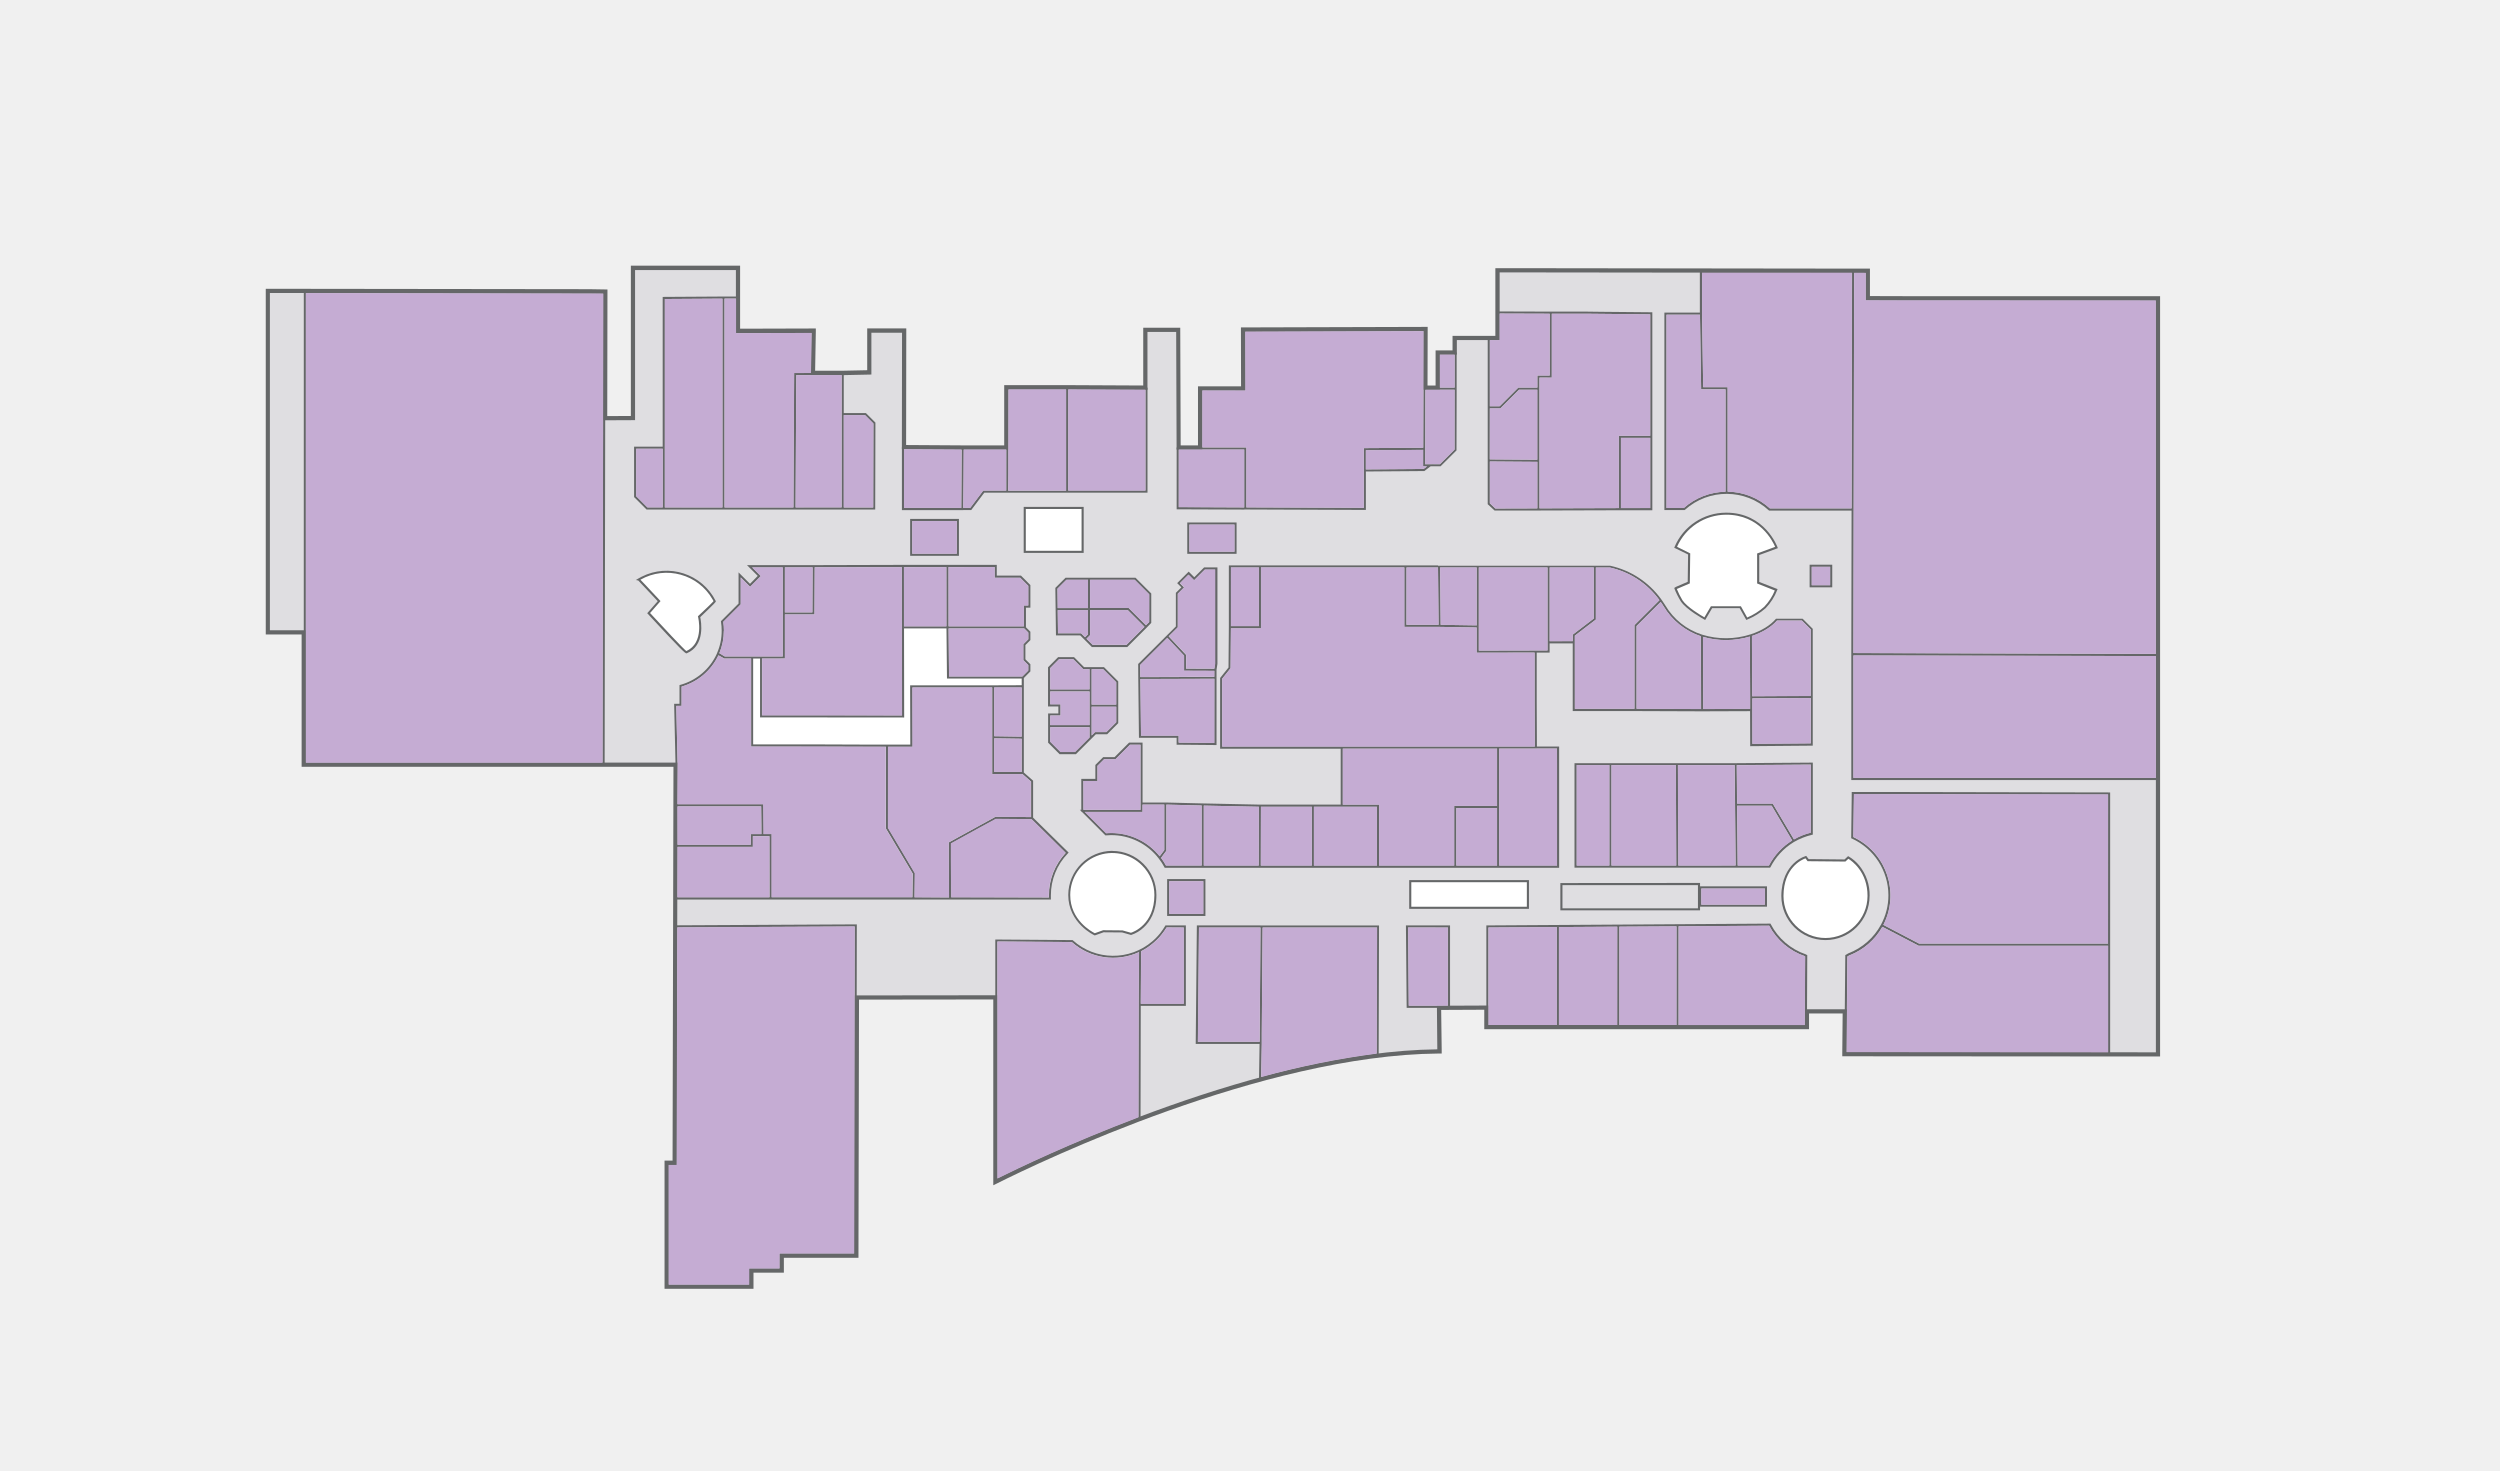
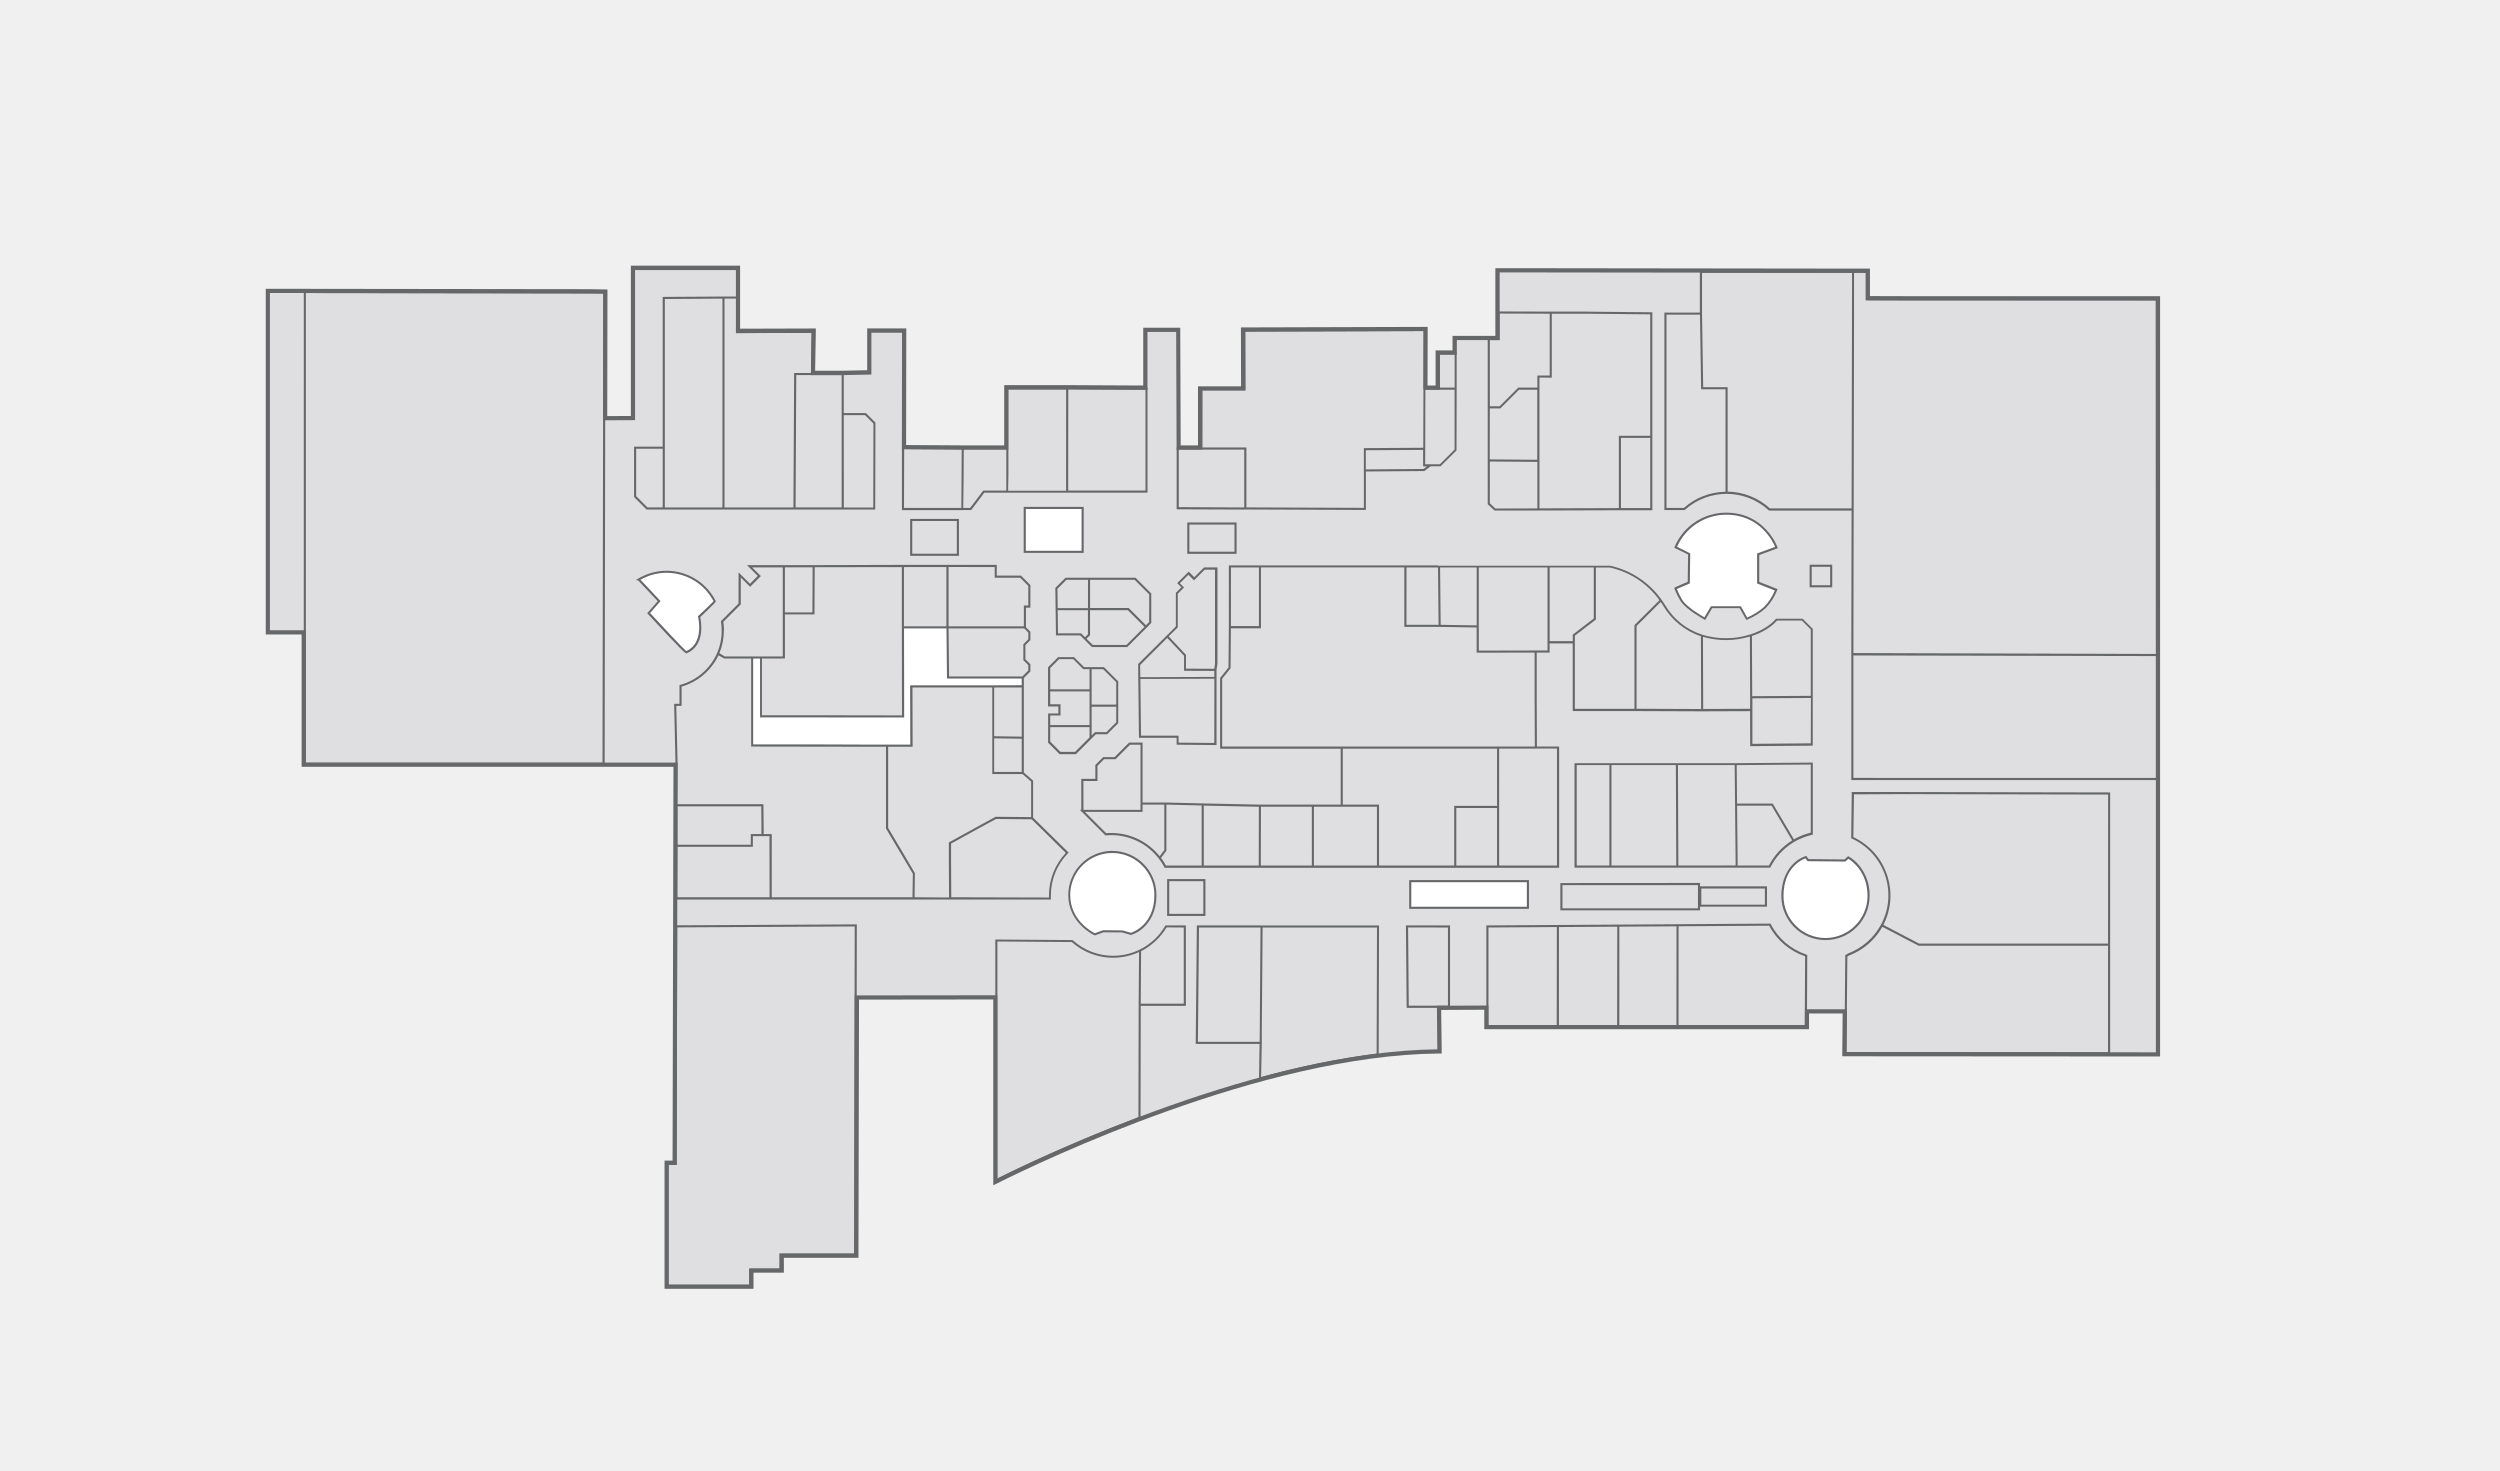
<svg xmlns="http://www.w3.org/2000/svg" id="Ebene_1" viewBox="0 0 1190 700">
  <g id="floor">
    <path d="M1026.7,142.51v358.9l-148.27-.1.19-20.38h-19v7.5H708v-9.28l-23.52.11.19,20.74c-84.77.73-192.2,52.67-210.41,61.78V474.24l-66.91.08-.26,122.87H371.58v7.13H357.12V612H317.78V554h3.82l.4-190.44H145v-63H127.93V139l152.41.16,7.27.12-.1,60.32,14.24-.07V128h49v30l36-.11L386.4,178H401l13.16-.28V157.87h15.59l-.08,55.45,28.38.18h21.26V184.87H508l37.75.18V157.49h14.67l.2,56h11.19V185.34h20.5l-.06-28,85.88-.25L678,185h6.84V168.29h8.07v-6.92h20.37V129.15H718l170.63.22v13.07l25.41.07Z" fill="#dfdee1" />
    <path d="M456.45,264.57H433.23V247h23.22Zm-22.22-1h21.22V248H434.23Z" fill="#656768" />
    <rect x="487.78" y="241.78" width="27.55" height="20.9" fill="#fff" />
    <path d="M889.44,426.49a20.5,20.5,0,0,1-41,0c.07-15.37,11.15-18.51,11.15-18.51l1.1,1.45,17.53.17,1.53-1.45s9.74,5.06,9.69,18.34" fill="#fff" />
    <path d="M509,426a20.5,20.5,0,0,1,41,0h0c-.07,15.37-11.67,18.5-11.67,18.5l-4.12-1.17-9-.07-4.08,1.47S508.93,439.32,509,426" fill="#fff" />
    <path d="M313.74,286.12s-9.58-10.27-9.71-10.29a25.73,25.73,0,0,1,35.31,8.79c.31.52.61,1.05.88,1.58,0,.3-7.46,7.36-7.46,7.36s3.4,13-6.11,17c-.52.22-17.89-18.65-17.89-18.65Z" fill="#fff" />
    <path d="M804,263.68l-6.47-3.18a26.16,26.16,0,0,1,24-16c18.39-.11,24,16.1,24,16.1l-8.73,3.2v13.58l8.58,3.38a25.67,25.67,0,0,1-5.36,8.41,30.53,30.53,0,0,1-8.66,5.36l-3.08-5.5H814.65l-3.21,5.47s-8.48-4.65-11-8.55a39.25,39.25,0,0,1-2.9-5.89c0-.06,6.33-2.73,6.33-2.73Z" fill="#fff" />
    <rect x="671.28" y="419.43" width="56.01" height="12.68" fill="#fff" />
    <polygon points="358 312.97 358 354.86 433.83 354.98 433.75 326.75 486.83 326.71 486.83 322.54 451.26 322.54 451.02 298.66 429.83 298.66 429.89 341.07 362.28 341.02 362.28 312.97 358 312.97" fill="#fff" />
    <path d="M670.78,432.61h57V418.93h-57Zm1-12.68h55v11.68h-55Z" fill="#656768" />
    <path d="M889.94,426.49A22.13,22.13,0,0,0,885,412a18.13,18.13,0,0,0-5-4.31l-.32-.16L878,409.1l-17.08-.17-1.16-1.52-.33.09a15,15,0,0,0-5.76,3.61c-2.6,2.54-5.71,7.26-5.75,15.37a21,21,0,1,0,42,0Zm-21,20a20,20,0,0,1-20-20c.06-13.51,8.66-17.28,10.47-17.92l1,1.36,18,.17,1.41-1.33c1.62,1,9.16,6.23,9.12,17.71A20.08,20.08,0,0,1,868.94,446.49Z" fill="#656768" />
    <path d="M529.49,405a21.07,21.07,0,0,0-21,21c0,13.45,12.33,19.14,12.45,19.19l.18.08,4.18-1.5,8.83.07,4.19,1.19h.13a15.84,15.84,0,0,0,6-3.61c2.73-2.54,6-7.26,6-15.38a21,21,0,0,0-21-21h0Zm8.83,39-4-1.13-9.21-.09-4,1.43c-1.48-.74-11.73-6.27-11.68-18.19a20,20,0,0,1,34.27-14,19.71,19.71,0,0,1,5.79,14.1C549.43,440,539.55,443.64,538.32,444Z" fill="#656768" />
    <path d="M326.71,311h.13c9-3.75,6.9-15.25,6.47-17.24,7.36-7,7.39-7.25,7.41-7.48v-.15l-.07-.13a26.22,26.22,0,0,0-35.26-11.47h0c-.55.28-1.08.58-1.61.89l-1.1.67,1.13.23c.74.73,5.75,6.08,9.27,9.84l-5,5.73.3.33C324.32,309.5,326.19,311,326.71,311Zm-12.3-24.88-.31-.33c-6-6.46-8.33-8.91-9.26-9.85a25.23,25.23,0,0,1,34.4,9.48h0l.4.73c-.85,1-4.75,4.7-7.22,7l-.21.2.07.29c0,.12,3.14,12.4-5.6,16.26-1.52-1.19-10.9-11.21-17.25-18.1Z" fill="#656768" />
    <path d="M515.83,241.28H487.28v21.9h28.55Zm-1,20.9H488.28v-19.9h26.55Z" fill="#656768" />
    <path d="M742.73,420.33v13h66.49v-1.75h31.87v-9.7H809.22v-1.6Zm67.09,2.6h30.27v7.7H809.82Zm-1.6,9.45H743.73V421.33h64.49Z" fill="#656768" />
    <path d="M846.25,260.93l-.16-.46c-.06-.16-6-16.44-24.35-16.44h-.18a26.61,26.61,0,0,0-24.45,16.27l-.18.44.43.2,6.17,3-.18,13c-6.29,2.66-6.29,2.67-6.33,3v.23a38.63,38.63,0,0,0,3,6c2.6,4,10.87,8.52,11.22,8.71l.43.23,3.31-5.64h13.1l3.15,5.62.41-.16a30.7,30.7,0,0,0,8.82-5.46,25.89,25.89,0,0,0,5.49-8.6l.17-.46L837.4,277V264.19Zm-1.44,20.15a24.82,24.82,0,0,1-5.06,7.77,29.78,29.78,0,0,1-8.09,5.09l-3-5.37H814.4l-3.11,5.29c-1.73-1-8.3-4.89-10.44-8.14a37.35,37.35,0,0,1-2.68-5.37c1-.47,4-1.72,5.88-2.52l.3-.13.2-14.28-.28-.14-6-3A25.61,25.61,0,0,1,821.57,245c16.09-.06,22.3,12.71,23.4,15.31l-8.58,3.15v14.27Z" fill="#656768" />
    <path d="M500.22,427.59V426.2a28.47,28.47,0,0,1,8.11-20l.35-.36L491.76,389.2V371.6l-4.41-3.88V351.65h0v-1h0V322.74l3.11-3.15v-3.41l-2.37-2.37v-6.75l2.37-2.37v-4l-2.11-2.11v-9.34h2.11V278.49L486,274H474.47v-5.12H429.29L387.8,269H355.56l5.12,5.13L357,277.9l-5.45-5.45v14.84l-8.37,8.37v.25a26.75,26.75,0,0,1,.34,4.28A26.3,26.3,0,0,1,341.26,311v.08A26.93,26.93,0,0,1,323.81,326l-.37.1V335h-2.55l.65,28.6-.15,19.29h0v1h0l.07,18.79-.07,25.49H500.25Zm-27-76.15,13.12.2v15.81H473.21Zm7.14-.89-7.14-.11V327.22h13.12v23.43Zm-7.14-24.34h-40l.08,28.22H413.43l-23.6-.09H358.5V313.47h3.28v28h.57l67.43.06h.61l-.07-42.42h20.2l.24,23.88h35.57v3.17Zm16.26-25.1v3.17l-2.37,2.37v7.58l2.36,2.37v2.58L486.63,322H451.75l-.23-22.88h36Zm-16-31.19V275H485.6l3.87,3.87v9.34h-2.11v9.91H451.52V269.9Zm-23,0v28.2h-20.2V269.94Zm-76.86.13h13.19l-.11,21.46H373.6Zm0,43.39h0v-21H387.7l.1-22.44,41.48-.06v28.18h0l.07,42.41-34.66-.06h-32v-27Zm-29-13.27a28,28,0,0,0-.32-4.19l8.31-8.31v-12.8l4.45,4.45,5.11-5.11L358,270.08h14.6v42.39H345l-2.58-1.54a27.47,27.47,0,0,0,2.13-10.73Zm21.7,126.92H322.4l.07-24h35.89V398h7.9Zm-43.85-43.28h39.88l.09,8.84V397h-5.06v5.08H322.46Zm111.88,43.28h-67V397h-3.84v-1.93l-.13-12.28h-41l.15-19.29-.62-27.5h2.53v-9.18A28,28,0,0,0,342,311.92l2.63,1.48.12.07h12.8v41.89h.61l55.48.09h8.09v38.93l8.52,14.34,4.26,7.17Zm1,0v-.82l.14-10.66-7-11.87-5.73-9.64V355.45h11.65l-.08-28.23h38v41.23h14.39l4.1,3.6v16.88l-16.94-.14h0l-7.7,4.21-14.54,8h0v7l.1,19.21Zm17.46,0-.1-18v-7.54l14-7.71,7.38-4,17,.15,16.22,16a29.48,29.48,0,0,0-8,20.31v.92Z" fill="#656768" />
    <path d="M881.42,377v1.73L881.16,399l.3.13a29.72,29.72,0,0,1,17.42,27,29.35,29.35,0,0,1-3.52,14h0a29.76,29.76,0,0,1-15.55,13.66l-1.45.83-.43,47,126,.09h.5V377.2l-99.57-.2Zm122,123.85-124.49-.09.41-45.47.88-.51A30.67,30.67,0,0,0,896,441.17l17.24,9h90.18Zm0-51.7H913.48l-17-8.89A30.7,30.7,0,0,0,883.27,399l-1.08-.53.29-19.62v-.73L904.9,378l98.56.21Z" fill="#656768" />
    <path d="M1027.2,142l-138.07-.07V128.87h-80V148.8H792.25v94h9.65l.14-.13a29.65,29.65,0,0,1,39.91.26l.14.13h39.26L881.22,311h0v.86h0v59.45h146V311.55ZM821.35,234.06a30.57,30.57,0,0,0-19.83,7.72h-8.27v-92h15.93l.56,35.52h11.62Zm60.18-79.86-.17,87.8H842.48a30.6,30.6,0,0,0-20.13-8V184.32H810.72l-.55-35V129.86h71.41Zm.69,216.08V312l144,.29v58Zm144-59-144-.43.13-67.8h0l.17-88.44V129.86h5.55v13.08l138.07.07Z" fill="#656768" />
    <path d="M315.88,242.53H416.6l.1-41.38-4.54-4.54H401.63V178.53h0v-1H387l.35-20.09-36,.11v-16.4h-7.49l-28.42.18V212.6H301.82v24l5.93,5.93Zm85.75-44.93h10.13l4,4-.09,40h-14Zm-1-19.07h0V196.6h0v44.93H378.7l.33-63Zm-50.26-36.38v16.42l36-.11-.37,19.1h-8l-.33,64H344.86V142.15ZM316.46,212.6V142.33l27.42-.18v99.41H316.45v-29Zm-13.64,1h12.64v27.92h-7.3l-5.34-5.34Z" fill="#656768" />
    <path d="M144.59,364.06H287.81l.37-224.82v-.5l-143.57-.24Zm1-63.94V139.5l141.57.23-.37,223.33H145.59Z" fill="#656768" />
    <path d="M600,440.5H569.7l-.54,56.41h30.4L599.28,514l.64-.17a404.7,404.7,0,0,1,55.89-11.38h.44l.17-61.43v-.5H600Zm-.39,55.32v.09h-29.4l.52-54.41H600Zm1,1.09h0v-1.06h0V492l.39-50.5h54.45l-.17,60a405.44,405.44,0,0,0-55,11.17Z" fill="#656768" />
    <path d="M669.57,479.74h20.65V440.5h-21Zm19.65-38.24v37.21H670.57l-.32-37.24Z" fill="#656768" />
    <path d="M458.51,242.78h3.8l6.21-8.26h77.69v-50l-37.75-.18H479V213H458.22l-28.91-.18v30h29.2Zm50-57.46,36.75.17v48h-36.8ZM480,225.82V213h0V185.37h27.46v48.21h-27.6Zm-21.32,1.45.08-13.31H479v19.57H468l-6.21,8.26h-3.3Zm-28.29-13.49,27.38.17-.08,13.31-.09,14.52H430.31Z" fill="#656768" />
    <path d="M732.78,243h0l38.79-.12h14.94V148.64l-24.2-.22-7.1-.09h-17l-25.44-.08v12.62h-4.62V240l3.25,3Zm52.73-1.17H771.57v-33.4h13.94Zm-46.86-62.07V149.33h16.56l30.3.3v57.8H770.57v34.42l-37.79.12V185.5h0v-5.76Zm-29.49-17.87h4.62V149.25l23.88.08v29.41h-5.87v5.76H722.7l-8.89,8.89h-4.64Zm0,32.52h5l8.89-8.89h8.68v33.33l-11.31-.09-11.31-.09Zm0,25.27,11.31.09,11.31.09V242l-20,.06-2.63-2.5Z" fill="#656768" />
    <path d="M321.36,440.44l-.26,113.08h-3.83v59h40.34v-7.68h14.46v-7.12h35.51L407.85,440l-86,.45Zm1,1,84.48-.44-.25,155.7H371.08v7.12H356.62v7.68H318.27v-57h3.83Z" fill="#656768" />
    <path d="M842.88,439.91l-.14-.27-44.71.29h0l-28.22.18h0l-28.75.18h0l-33.56.21v48.41H860.11l.15-34.25-.73-.4A29.52,29.52,0,0,1,842.88,439.91ZM741,487.91H708.5V441.49l32.56-.21Zm28.75,0H742.06V441.28l27.75-.17Zm28.22,0H770.8V441.1l27.22-.17Zm61.08,0H799v-47l43.11-.28a30.39,30.39,0,0,0,17,14.52l.13.08Z" fill="#656768" />
    <path d="M588.61,248.7H565.14v14.92h23.47Zm-1,13.92H566.14V249.7h21.47Z" fill="#656768" />
    <path d="M554.61,440.75c-.34.58-.7,1.14-1.08,1.69-.14.21-.3.41-.45.61s-.46.64-.71,1a9.68,9.68,0,0,1-.71.85l-.51.59-.94,1-.34.34c-.37.36-.76.71-1.15,1.06l-.17.14a28.64,28.64,0,0,1-37.84-.42l-.14-.13-36.81-.27V562.57l.72-.36c9.41-4.7,34.87-17,68.1-29.57l.32-.12.1-53.72h21.47V440.5h-9.74ZM542,477.8h0v1h0l-.11,53c-32.28,12.26-57.21,24.2-67.13,29.2V448.15l35.43.26a29.54,29.54,0,0,0,32,4.77Zm21.47-36.3v36.26H543l.16-25a29.32,29.32,0,0,0,5.92-4l.07-.06c.44-.38.88-.77,1.3-1.18l.23-.23q.55-.54,1.08-1.11l.42-.48c.28-.32.56-.64.83-1l.66-.88.52-.69c.39-.55.75-1.11,1.1-1.69Z" fill="#656768" />
    <path d="M518.88,275H507.2l-4.86,4.84.13,9.62h0l.17,13h11.55l2.29,2.29h0l3.24,3.24h16.87l9-9L548,296.5v-14l-7.5-7.5Zm-15.53,5.25,4.27-4.25h10.26v13.46H503.47Zm13.13,23.09-1.88-1.88h-11l-.14-11h14.39v11.48ZM536.17,307h-16l-3-2.94,1.69-1.69v-11.9h18l7.92,7.92ZM547,296.08l-1.54,1.54-8.22-8.22H518.88V276h21.23l6.92,6.92Z" fill="#656768" />
    <path d="M541.81,322.25h0l.33,28.94h17.93v3.29l19,.17V318.8l.43-2.8V270.07h-6.33l-4.69,4.69-2.67-2.67-5.48,5.48,2,2-2.62,2.62v16l-3.94,3.93h0l-14,13.93ZM578,353.64l-17-.15v-3.3H543.13l-.31-27,17.61-.06,17.61-.06Zm-17.39-55v-16l3-3-2-2,4.06-4.06,2.67,2.67,5.1-5.1h4.91V316l-.36,2.34-13.46-.06v-6.57l-8.26-8.8Zm-5,5,8,8.49v7.17l14.39.06v2.85l-17.61.06-17.61.06-.07-5.8Z" fill="#656768" />
    <path d="M592.24,242.51l57.92.23V224.43l27.82-.21,3-2.28h4.74l7.58-7.55.07-28.87h0v-1h0V167.79H684.3V184.5h-5.84l.07-27.9-86.88.26.06,28-20.5-.05V213H560.09v29.43l32.18.13Zm100.17-73.72V184.5h-7.06V168.79Zm-14,45.34h0v-1h0l.07-27.63h13.9V214l-7,7h-7Zm.9,7.82-1.7,1.28-27.48.21v-9.12l27.27-.17V222h1.94Zm-107-36.11h20.5l-.06-28,84.87-.25-.07,29.21-.08,26.33-28.27.18v11.13h0v17.3l-55.92-.22V213h-21ZM561.1,241.39V214h31.16v27.55Z" fill="#656768" />
    <path d="M872.15,268.8H861.38v10.77h10.77Zm-1,9.77h-8.77V269.8h8.77Z" fill="#656768" />
    <path d="M842.74,412.77A29.75,29.75,0,0,1,853.58,401h0l.43-.26a30.34,30.34,0,0,1,4.14-2h0c.63-.25,1.28-.48,1.93-.69l.43-.13c.67-.21,1.35-.39,2-.55l.39-.09V363l-36.44.27h-77V413h93.1ZM766.06,412H750.51V364.16h15.55Zm1,0V364.18h30.65c.06,25.65.14,41.39.19,47.83Zm31.84,0c0-6.42-.08-22-.19-47.83h27l.46,47.8Zm27.83-41.89-.06-5.92,35.25-.26v32.41c-.66.16-1.3.34-1.94.54l-.39.13c-.56.18-1.11.38-1.65.59l-.22.09a30.47,30.47,0,0,0-3.82,1.84l-10.07-17h-17Zm.4,41.89-.28-28.49H843.3l9.78,16.54A30.7,30.7,0,0,0,842,412Z" fill="#656768" />
    <path d="M512.13,359l6.49-6.49,1-1,2-2H527l5.28-5.28V324.34l-6.79-6.79H516l-4.77-4.77h-7.55l-4.82,4.85v18.65h4.91v3.34H498.9v13.91l5.46,5.46Zm7.49-29.82V318.55h5.51l6.2,6.2v10.63H519.62Zm0,17V336.4h11.71v7.4l-4.69,4.69h-5.41l-1.61,1.61ZM499.9,318l4.23-4.26h6.72l4.77,4.77h3v9.62H499.9Zm0,22.57h4.91v-5.34H499.9v-6.11h18.72v16H499.9Zm0,5.55h18.72V351l-6.9,6.9h-6.94L499.9,353Z" fill="#656768" />
    <path d="M684.48,269.12H584.93v29.39l-.16,19.22-4,5v33.68h57.4V383H599.72l-27.6-.58L555.21,382H543.86V353.49h-6.42l-6.89,6.89h-5.42l-3.74,3.74v6.63h-6.7v14.71H514l.71.71v.29H515l11.17,11.18h.23c.81-.08,1.65-.12,2.48-.12a28.48,28.48,0,0,1,22.74,11.21h0a27,27,0,0,1,2.62,4.06l.14.27H742.15V355.35H731.58l-.1-21.16V310.63h6.14v-4.36h11v32.2H778l31.69.12h1l22.34-.08.06,16.67,29.78-.25v-22.6h0v-33l-4.82-4.82H845.37l-.15.18c-2.57,3-6.81,5.62-11.93,7.26h0a38.32,38.32,0,0,1-23,.17h0a31.51,31.51,0,0,1-17.63-14c-.42-.69-.89-1.4-1.44-2.18h0l-.24-.34-.34-.48h0a40.68,40.68,0,0,0-24.16-15.82h-82ZM515.69,371.75h6.7v-7.21l3.16-3.16H531l6.89-6.89h5v31H515.72Zm13.18,24.75a18.32,18.32,0,0,0-2.34.1L516.4,386.46h27.46V383h10.35v21.63L552,407.58A29.48,29.48,0,0,0,528.87,396.5ZM572,412H555a28.9,28.9,0,0,0-2.34-3.64l2.53-3.42V383l16.79.41Zm27.16,0H573V383.47l26.21.55Zm25.28,0H600.15l.06-28h24.22Zm237.49-58.18-27.79.24V338.4h0v-6l27.86-.16Zm-16.09-58.45h11.85l4.24,4.24v31.61l-27.87.16L833.94,306v-3.26c5.06-1.74,9.24-4.29,11.89-7.33Zm-12.9,7.6.12,29.42h0v5l-22.34.08-.1-34.34a39.39,39.39,0,0,0,22.31-.13ZM791.8,288.5a32.89,32.89,0,0,0,17.83,14.36V303l.1,34.49-30.17-.12H779V298l11.46-11.46A20,20,0,0,1,791.8,288.5Zm-32.16,6.42V270.14h6.64a39.66,39.66,0,0,1,23.63,15.55L778,297.56V337.4H749.63V302.58Zm-22-24.8h21v24.29l-10,7.66v3.12h-11Zm-68.15,0h15l.16,15.43.12,11.86H669.48Zm-83.55,0h13.31V298H585.93ZM655.42,412h-30V384h30Zm57.17,0H693.2V384.6h19.39Zm0-28.4H692.2V412H656.42V383H639.17V356.38H712.6Zm28.53-27.3V412H713.59V356.35Zm-37.21-57.6V270.12h32.71v39.5l-32.71.07Zm26.57,11.93v23.56l.1,21.15H581.75V323.08l4-5,.16-19h14.31v-29h68.24V298.4h16.79l17.64.28v12Zm-27.57-40.51v27.56l-17.15-.27-.12-11.85-.16-15.45Z" fill="#656768" />
    <path d="M1026.7,141H914l-23.91-.07V127.87h-1.5L718,127.65h-6.21v32.22H691.41v6.92h-8.07V183.5H679.5l.07-26.39V155.6h-1.51l-85.88.25h-1.5v1.5l.06,26.53h-20.5V212H562l-.2-54.51V156H544.18v27.5L508,183.32H478V212H458.19l-26.88-.17.08-54v-1.51h-18.6v19.9l-11.69.25H388l.33-18.58v-1.53H386.8l-34.51.1v-30h-52V198l-11.24.06.1-58.81v-1.48h-1.48l-7.27-.12L128,137.46h-1.5V302h17.07v63h177l-.43,187.46h-3.82v61h42.34v-7.68h14.46V598.7h35.51v-1.5l.26-121.38,63.91-.08v88.45l2.2-1.09c20.32-10.16,125.91-60.9,209.75-61.62h1.5V500L686,480.73l20.51-.1v9.27H861.1v-7.49h16l-.18,18.87v1.51h1.51l148.27.1h1.5V141ZM859.15,480.41v7.5H708.5v-9.28l-24.53.11.19,20.74c-83.25.91-187.4,50.51-209.41,61.47V473.74l-67.41.08h-.5l-.26,122.87h-35.5v7.13H356.62v7.68H318.28v-57h3.82l.44-191V363h-177V300H128.47V139.46l151.9.16,6.78.11-.1,60.33,15.24-.07V128.55h48v30l36-.1L386,178.57h15.13l13.65-.29V158.37h14.59l-.08,55.44,28.88.18h21.76V185.36h28l38.26.18V158h13.67l.2,56H572.3V185.84h20.5l-.06-28,84.88-.25-.07,27.89h7.84V168.79h8.07v-6.92h20.37V129.65l174.34.22v13.07L914,143h112.2V500.9l-147.26-.1.19-20.38Z" fill="#656768" />
    <path d="M573.78,436H555.56V418.44h18.22Zm-17.22-1h16.22V419.44H556.56Z" fill="#656768" />
  </g>
-   <g id="shops">
-     <path id="p65-1" d="M452.74,427.12H499.2v-.92a29.48,29.48,0,0,1,8-20.31l-16.22-16-17-.15-7.38,4-14,7.71V409Z" fill="#c5acd3" class="shop" />
-     <path id="p65-2" d="M510.18,448.42l-35.43-.26V561c9.92-4.94,34.85-16.89,67.15-29.13l.11-53h0v-1h0l.16-24.61a29.54,29.54,0,0,1-32-4.77Z" fill="#c5acd3" class="shop" />
-     <polygon id="p65-3" points="708.5 487.91 741.05 487.91 741.05 441.28 708.5 441.49 708.5 487.91" fill="#c5acd3" class="shop" />
-     <polygon id="p65-4" points="742.05 487.91 769.8 487.91 769.8 441.1 742.05 441.28 742.05 487.91" fill="#c5acd3" class="shop" />
-     <polygon id="p65-5" points="770.8 487.91 798.02 487.91 798.02 440.93 770.8 441.1 770.8 487.91" fill="#c5acd3" class="shop" />
-     <path id="p65-6" d="M882.44,378v.73l-.29,19.62A30.71,30.71,0,0,1,897,439.15h0c-.17.37-.35.73-.53,1.08l17,8.89h89.94v-71L904.86,378Z" fill="#c5acd3" class="shop" />
-     <polygon id="p65-7" points="1026.2 143.01 888.13 142.94 888.13 129.87 882.58 129.86 882.53 154.6 882.36 243.04 882.35 243.04 882.22 310.84 1026.18 311.26 1026.2 143.01" fill="#c5acd3" class="shop" />
-     <polygon id="p65-8" points="771.57 241.85 785.51 241.81 785.51 208.43 771.57 208.43 771.57 241.85" fill="#c5acd3" class="shop" />
-     <polygon id="p65-9" points="678.51 185.5 678.45 213.13 678.45 213.13 678.45 213.73 678.45 214.13 678.44 214.13 678.41 220.95 682.41 220.9 682.36 220.93 685.35 220.92 692.35 213.95 692.41 185.5 684.36 185.5 678.51 185.5" fill="#c5acd3" class="shop" />
-     <polygon id="p65-10" points="507.46 185.32 480 185.32 479.95 212.95 479.95 212.95 479.93 225.82 479.91 233.53 507.46 233.53 507.46 185.32" fill="#c5acd3" class="shop" />
-     <polygon id="p65-11" points="457.61 227.26 457.69 213.95 430.31 213.78 430.31 241.78 457.52 241.78 457.61 227.26" fill="#c5acd3" class="shop" />
-     <polygon id="p65-12" points="386.37 158.47 350.37 158.57 350.37 142.15 344.88 142.15 344.89 241.56 377.7 241.54 378.03 177.57 386.04 177.56 386.37 158.47" fill="#c5acd3" class="shop" />
-     <polygon id="p65-13" points="386.01 178.56 379.03 178.57 378.7 241.54 400.6 241.53 400.6 196.6 400.63 196.6 400.64 178.53 400.63 178.53 386.01 178.57 386.01 178.56" fill="#c5acd3" class="shop" />
-     <polygon id="p65-14" points="343.89 241.56 343.89 230.8 343.88 142.15 316.46 142.33 316.46 212.6 316.46 212.6 316.46 241.53 343.89 241.56" fill="#c5acd3" class="shop" />
-     <polygon id="p65-15" points="302.82 236.19 308.16 241.53 315.46 241.53 315.46 241.15 315.46 213.6 302.82 213.61 302.82 236.19" fill="#c5acd3" class="shop" />
-     <polygon id="p65-16" points="450.46 269.95 430.28 269.98 430.31 290.72 430.32 298.16 450.52 298.16 450.52 298.16 450.49 284.05 450.46 269.95" fill="#c5acd3" class="shop" />
-     <path id="p65-17" d="M853.08,400.09l-9.78-16.54H826.86l.28,28.49H842A30.7,30.7,0,0,1,853.08,400.09Z" fill="#c5acd3" class="shop" />
-     <path id="p65-18" d="M826.13,412l-.46-47.8h-27c.11,25.79.17,41.41.19,47.83Z" fill="#c5acd3" class="shop" />
-     <polygon id="p65-19" points="638.17 355.38 645.15 355.38 730.58 355.34 730.48 334.19 730.48 310.63 702.91 310.69 702.91 298.68 685.27 298.4 668.48 298.4 668.48 270.12 600.24 270.12 600.24 299.05 600.24 299.05 585.93 299.05 585.76 318.08 581.77 323.08 581.77 355.4 638.17 355.38 638.17 355.38" fill="#c5acd3" class="shop" />
-     <polygon id="p65-20" points="287.18 139.74 145.61 139.5 145.59 300.12 145.59 363.06 286.81 363.06 287.18 139.74" fill="#c5acd3" class="shop" />
-     <path id="p65-21" d="M600.6,492v3.81h0v1.06h0l-.26,15.81a405.44,405.44,0,0,1,55-11.17l.17-60H601Z" fill="#c5acd3" class="shop" />
-     <polygon id="p65-22" points="670.56 478.74 689.21 478.71 689.21 441.5 670.24 441.5 670.56 478.74" fill="#c5acd3" class="shop" />
-     <polygon id="p65-23" points="882.22 370.29 1026.2 370.29 1026.18 312.27 882.22 311.98 882.22 370.29" fill="#c5acd3" class="shop" />
-     <polygon id="p65-24" points="677.91 221.95 677.4 221.96 677.41 221.44 677.43 214.13 650.16 214.31 650.16 223.43 677.64 223.22 679.34 221.95 677.91 221.95" fill="#c5acd3" class="shop" />
-     <polygon id="p65-25" points="545.21 185.49 508.46 185.32 508.46 233.53 545.21 233.53 545.21 185.49" fill="#c5acd3" class="shop" />
-     <polygon id="p65-26" points="468.02 233.53 478.91 233.53 478.95 213.95 458.69 213.95 458.61 227.26 458.52 241.78 461.82 241.78 468.02 233.53" fill="#c5acd3" class="shop" />
-     <path id="p65-27" d="M344.55,300.2a27.46,27.46,0,0,1-2.16,10.73l2.58,1.54H372.6V270.08H358l4.12,4.13L357,279.32l-4.45-4.45v12.84L344.23,296A28.08,28.08,0,0,1,344.55,300.2Z" fill="#c5acd3" class="shop" />
-     <polygon id="p65-28" points="684.64 285.55 684.49 270.12 669.48 270.12 669.48 297.4 684.76 297.4 684.64 285.55" fill="#c5acd3" class="shop" />
-     <polygon id="p65-29" points="736.63 270.12 703.91 270.12 703.91 298.7 703.91 309.69 736.63 309.62 736.63 270.12" fill="#c5acd3" class="shop" />
-     <path id="p65-30" d="M833.93,302.69V306l.11,25.47,27.87-.16V299.65l-4.24-4.24H845.83C843.18,298.45,839,301,833.93,302.69Z" fill="#c5acd3" class="shop" />
-     <polygon id="p65-31" points="731.78 241.97 731.78 219.82 720.47 219.74 709.17 219.65 709.17 239.54 711.8 242.04 731.78 241.97" fill="#c5acd3" class="shop" />
-     <rect id="p65-32" x="585.93" y="270.12" width="13.31" height="27.93" fill="#c5acd3" class="shop" />
-     <polygon id="p65-33" points="318.27 611.5 356.62 611.5 356.62 603.82 371.08 603.82 371.08 596.69 406.59 596.69 406.85 440.99 322.36 441.44 322.1 554.52 318.27 554.52 318.27 611.5" fill="#c5acd3" class="shop" />
-     <polygon id="p65-34" points="366.25 398.05 363.42 398.05 358.35 398.05 358.35 403.14 322.46 403.14 322.4 427.13 366.25 427.13 366.25 398.05" fill="#c5acd3" class="shop" />
-     <path id="p65-35" d="M859.26,455.24l-.13-.08a30.39,30.39,0,0,1-17-14.52l-43.11.28v47H859.1Z" fill="#c5acd3" class="shop" />
-     <polygon id="p65-36" points="592.24 213.95 571.27 213.95 561.09 213.95 561.07 241.38 592.24 241.51 592.24 213.95" fill="#c5acd3" class="shop" />
-     <polygon id="p65-37" points="386.8 270.04 373.6 270.08 373.6 291.5 386.69 291.5 386.8 270.04" fill="#c5acd3" class="shop" />
-     <polygon id="p65-38" points="834.08 338.44 834.07 338.44 834.13 354.1 861.92 353.86 861.92 332.26 834.05 332.43 834.08 338.44" fill="#c5acd3" class="shop" />
-     <rect id="p65-39" x="566.14" y="249.7" width="21.47" height="12.92" fill="#c5acd3" class="shop" />
-     <path id="p65-40" d="M322.54,363.55l-.15,19.29h40.87l.13,12.28V397h3.84v30.07h67l.14-11.21-4.26-7.17-8.52-14.34V355.47l-31.83-.12H357.5V313.47H344.69l-.12-.07-2.63-1.48a27.92,27.92,0,0,1-17.51,14.9V336H321.9Z" fill="#c5acd3" class="shop" />
-     <polygon id="p65-41" points="732.78 185.5 732.78 185.5 732.78 190.75 732.78 241.97 770.57 241.85 770.57 207.43 785.51 207.43 785.51 149.63 755.21 149.33 738.66 149.33 738.66 179.74 732.78 179.74 732.78 185.5" fill="#c5acd3" class="shop" />
-     <polygon id="p65-42" points="722.69 184.5 731.78 184.5 731.78 178.74 737.66 178.74 737.66 149.33 713.78 149.25 713.79 161.87 709.17 161.87 709.17 193.38 713.8 193.38 722.69 184.5" fill="#c5acd3" class="shop" />
-     <polygon id="p65-43" points="401.63 197.6 401.6 241.53 415.62 241.53 415.71 201.56 411.75 197.6 401.63 197.6" fill="#c5acd3" class="shop" />
-     <path id="p65-44" d="M553.7,443.89c-.22.29-.43.59-.66.88s-.55.65-.83,1l-.42.48q-.52.57-1.08,1.11l-.23.23c-.42.41-.85.8-1.3,1.18l-.07.06a29.32,29.32,0,0,1-5.92,4l-.16,25H563.5V441.5h-8.17c-.35.58-.72,1.14-1.1,1.69Z" fill="#c5acd3" class="shop" />
-     <path id="p65-45" d="M572,412V383.45L555.21,383v21.94l-2.53,3.42A28.76,28.76,0,0,1,555,412Z" fill="#c5acd3" class="shop" />
-     <polygon id="p65-46" points="486.33 350.64 486.33 327.21 473.21 327.21 473.21 350.44 480.36 350.55 486.33 350.64" fill="#c5acd3" class="shop" />
-     <polygon id="p65-47" points="473.21 351.44 473.21 367.45 486.3 367.45 486.33 351.64 473.21 351.44" fill="#c5acd3" class="shop" />
-     <polygon id="p65-48" points="518.88 275.95 518.88 289.41 537.26 289.41 545.48 297.62 547.02 296.08 547.02 282.87 540.11 275.95 518.88 275.95" fill="#c5acd3" class="shop" />
-     <polygon id="p65-49" points="503.47 289.41 517.88 289.41 517.88 275.95 507.62 275.95 503.35 280.19 503.47 289.41" fill="#c5acd3" class="shop" />
-     <polygon id="p65-50" points="517.88 290.41 503.48 290.41 503.63 301.41 514.6 301.41 516.48 303.28 517.88 301.88 517.88 290.41" fill="#c5acd3" class="shop" />
-     <polygon id="p65-51" points="536.85 290.41 518.88 290.41 518.88 302.3 517.18 303.99 520.13 306.94 536.17 306.94 544.77 298.33 536.85 290.41" fill="#c5acd3" class="shop" />
-     <polygon id="p65-52" points="542.82 323.25 543.13 350.2 561.07 350.2 561.07 353.49 578.03 353.64 578.03 323.12 560.42 323.19 542.82 323.25" fill="#c5acd3" class="shop" />
-     <polygon id="p65-53" points="555.68 303.55 542.74 316.45 542.8 322.25 560.42 322.19 578.03 322.12 578.03 319.27 563.64 319.21 563.64 312.04 555.68 303.55" fill="#c5acd3" class="shop" />
-     <polygon id="p65-54" points="564.64 311.64 564.64 318.21 578.1 318.27 578.46 315.92 578.46 271.07 573.55 271.07 568.44 276.17 565.77 273.5 561.71 277.56 563.68 279.53 560.64 282.57 560.64 298.6 556.38 302.84 564.64 311.64" fill="#c5acd3" class="shop" />
-     <polygon id="p65-55" points="599.97 441.5 570.69 441.5 570.17 495.91 599.58 495.91 599.58 495.82 599.97 441.5" fill="#c5acd3" class="shop" />
-     <path id="p65-56" d="M896,441.17a30.68,30.68,0,0,1-15.76,13.66l-.88.51L879,500.81l124.49.09V450.2H913.26Z" fill="#c5acd3" class="shop" />
-     <polygon id="p65-57" points="731.78 218.82 731.78 192.79 731.78 185.5 723.11 185.5 714.22 194.38 709.17 194.38 709.17 218.65 720.47 218.74 731.78 218.82" fill="#c5acd3" class="shop" />
-     <polygon id="p65-58" points="593.24 241.51 649.16 241.73 649.16 224.44 649.16 224.44 649.16 213.31 677.43 213.13 677.51 186.81 677.59 157.6 592.71 157.85 592.77 185.89 572.27 185.84 572.27 212.95 593.24 212.95 593.24 241.51" fill="#c5acd3" class="shop" />
-     <polygon id="p65-59" points="362.78 340.52 394.73 340.52 429.39 340.57 429.31 289.73 429.28 269.98 387.8 270.04 387.68 292.5 373.6 292.5 373.6 313.47 373.6 313.47 373.6 313.47 362.78 313.47 362.78 340.52" fill="#c5acd3" class="shop" />
-     <path id="p65-60" d="M810.73,337.52l22.34-.08v-5h0L832.93,303a39.45,39.45,0,0,1-22.3.17Z" fill="#c5acd3" class="shop" />
-     <polygon id="p65-61" points="362.27 383.84 322.39 383.84 322.46 402.14 357.35 402.14 357.35 397.05 362.41 397.05 362.37 392.69 362.27 383.84" fill="#c5acd3" class="shop" />
-     <polygon id="p65-62" points="435.42 415.65 435.29 426.3 435.27 427.13 451.73 427.13 451.63 407.92 451.59 400.95 451.59 400.95 451.59 400.95 466.13 392.98 473.76 388.79 473.77 388.79 473.77 388.79 490.71 388.93 490.71 372.05 486.61 368.45 472.21 368.45 472.21 351.43 472.21 350.43 472.21 327.21 434.25 327.25 434.33 355.48 422.68 355.48 422.64 394.13 428.37 403.77 435.42 415.65" fill="#c5acd3" class="shop" />
-     <polygon id="p65-63" points="685.36 184.5 692.41 184.5 692.41 168.79 685.35 168.79 685.36 184.5" fill="#c5acd3" class="shop" />
-     <rect id="p65-64" x="862.38" y="269.8" width="8.77" height="8.77" fill="#c5acd3" class="shop" />
-     <path id="p65-65" d="M857.76,397.73l.22-.09c.55-.21,1.1-.41,1.65-.59l.39-.13c.64-.2,1.28-.39,1.94-.54V364l-35.25.26.06,5.92.12,12.4h17l10.07,17A31,31,0,0,1,857.76,397.73Z" fill="#c5acd3" class="shop" />
-     <rect id="p65-66" x="809.82" y="422.93" width="30.27" height="7.7" fill="#c5acd3" class="shop" />
-     <polygon id="p65-67" points="702.91 297.68 702.91 270.12 685.49 270.12 685.64 285.57 685.76 297.41 702.91 297.68" fill="#c5acd3" class="shop" />
-     <polygon id="p65-68" points="451.53 299.16 451.75 322.04 486.63 322.04 489.44 319.18 489.47 316.6 487.1 314.23 487.1 306.65 489.47 304.28 489.47 301.11 487.52 299.16 451.53 299.16" fill="#c5acd3" class="shop" />
-     <polygon id="p65-69" points="473.47 275.04 473.47 269.92 451.46 269.95 451.49 284.05 451.52 298.16 487.36 298.16 487.36 288.25 489.47 288.25 489.47 278.9 485.6 275.04 473.47 275.04" fill="#c5acd3" class="shop" />
-     <polygon id="p65-70" points="518.62 318.55 515.62 318.55 510.86 313.78 504.13 313.78 499.9 318.04 499.9 328.17 518.62 328.17 518.62 318.55" fill="#c5acd3" class="shop" />
-     <polygon id="p65-71" points="531.33 324.75 525.13 318.55 519.62 318.55 519.62 328.17 519.62 329.17 519.62 335.38 531.33 335.38 531.33 324.75" fill="#c5acd3" class="shop" />
-     <polygon id="p65-72" points="519.62 345.17 519.62 346.17 519.62 350.08 521.23 348.47 526.64 348.47 531.33 343.78 531.33 336.38 519.62 336.38 519.62 345.17" fill="#c5acd3" class="shop" />
-     <polygon id="p65-73" points="499.9 353.11 504.78 357.98 511.72 357.98 518.62 351.08 518.62 346.17 499.9 346.17 499.9 353.11" fill="#c5acd3" class="shop" />
-     <polygon id="p65-74" points="504.81 340.61 499.9 340.61 499.9 345.17 518.62 345.17 518.62 336.38 518.62 335.38 518.62 329.17 499.9 329.17 499.9 335.27 504.81 335.27 504.81 340.61" fill="#c5acd3" class="shop" />
-     <path id="p65-75" d="M554.17,404.64V383H543.82v3.52H516.36l10.13,10.14c.77-.07,1.55-.1,2.34-.1a29.48,29.48,0,0,1,23.17,11Z" fill="#c5acd3" class="shop" />
-     <polygon id="p65-76" points="542.86 381.98 542.86 354.49 537.86 354.49 530.97 361.38 525.55 361.38 522.39 364.54 522.39 371.75 515.69 371.75 515.69 385.46 542.86 385.5 542.86 381.98" fill="#c5acd3" class="shop" />
-     <polygon id="p65-77" points="600.15 412.04 624.43 412.04 624.43 384.03 600.21 384.03 600.15 412.04" fill="#c5acd3" class="shop" />
-     <polygon id="p65-78" points="573 412.04 599.15 412.04 599.21 384.02 573 383.47 573 412.04" fill="#c5acd3" class="shop" />
-     <polygon id="p65-79" points="625.43 384.03 625.43 412.04 655.42 412.04 655.42 384.03 638.17 384.03 625.43 384.03" fill="#c5acd3" class="shop" />
-     <rect id="p65-80" x="693.2" y="384.64" width="19.39" height="27.4" fill="#c5acd3" class="shop" />
-     <polygon id="p65-81" points="712.59 356.35 639.17 356.38 639.17 383.03 656.42 383.03 656.42 412.04 692.2 412.04 692.2 383.64 712.59 383.64 712.59 356.35" fill="#c5acd3" class="shop" />
-     <polygon id="p65-82" points="713.59 356.35 713.59 383.64 713.59 384.64 713.59 412.04 741.15 412.04 741.15 363.24 741.12 356.34 713.59 356.35" fill="#c5acd3" class="shop" />
-     <polygon id="p65-83" points="750.5 412.04 766.06 412.04 766.06 364.18 750.5 364.16 750.5 412.04" fill="#c5acd3" class="shop" />
-     <path id="p65-84" d="M797.71,364.21H767.06V412H797.9C797.85,405.6,797.77,389.86,797.71,364.21Z" fill="#c5acd3" class="shop" />
-     <path id="p65-85" d="M842.48,242h38.87l.17-87.84V129.82H810.17V149.3l.55,35h11.63v49.75A30.64,30.64,0,0,1,842.48,242Z" fill="#c5acd3" class="shop" />
-     <path id="p65-86" d="M809.18,149.8H793.25v92h8.27a30.57,30.57,0,0,1,19.83-7.72V185.32H809.74Z" fill="#c5acd3" class="shop" />
-     <polygon id="p65-87" points="748.61 302.08 758.64 294.42 758.64 270.13 737.63 270.12 737.63 305.26 748.61 305.2 748.61 302.08" fill="#c5acd3" class="shop" />
-     <path id="p65-88" d="M749.63,337.4H778V297.56l11.87-11.87a39.66,39.66,0,0,0-23.63-15.55H759.6v24.78l-10,7.66Z" fill="#c5acd3" class="shop" />
-     <path id="p65-89" d="M790.5,286.51,779,298v39.4h.51l30.17.12-.1-34.49v-.16A32.92,32.92,0,0,1,791.8,288.5C791.41,287.87,791,287.22,790.5,286.51Z" fill="#c5acd3" class="shop" />
-     <rect id="p65-90" x="434.23" y="248.02" width="21.21" height="15.55" fill="#c5acd3" class="shop" />
-     <rect x="556.56" y="419.46" width="16.21" height="15.55" fill="#c5acd3" id="p65-91" class="shop" />
-   </g>
</svg>
